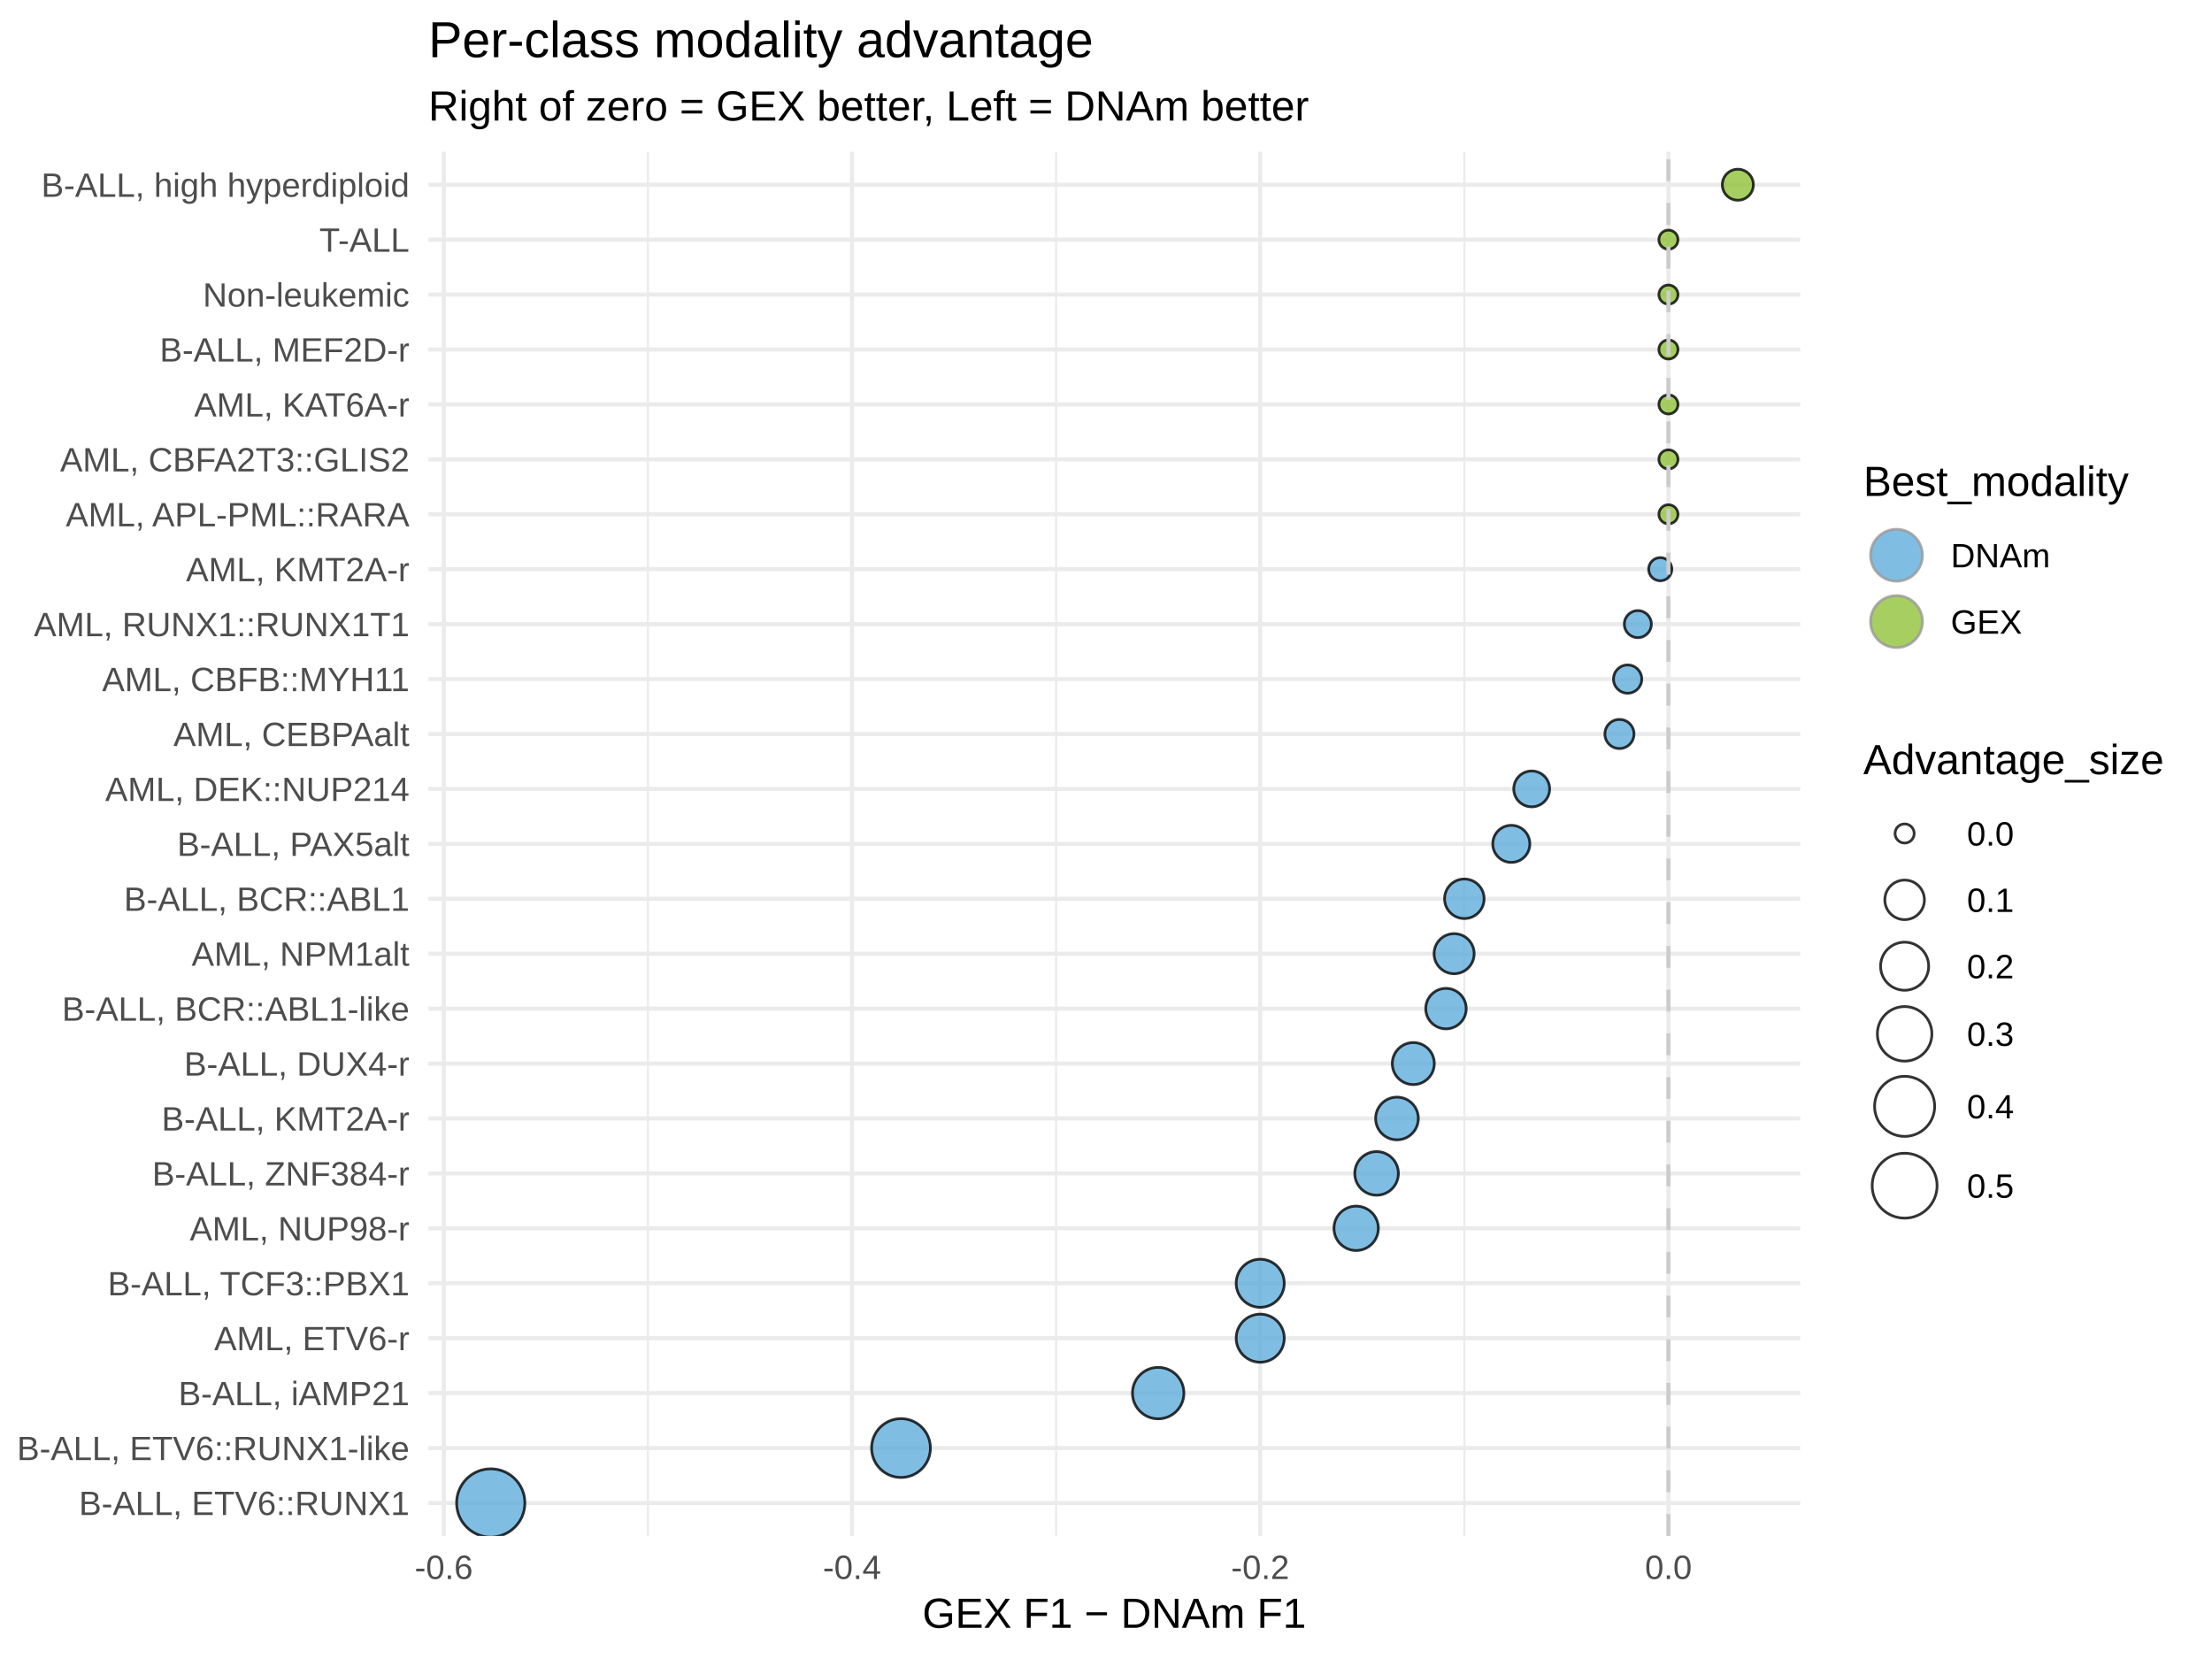
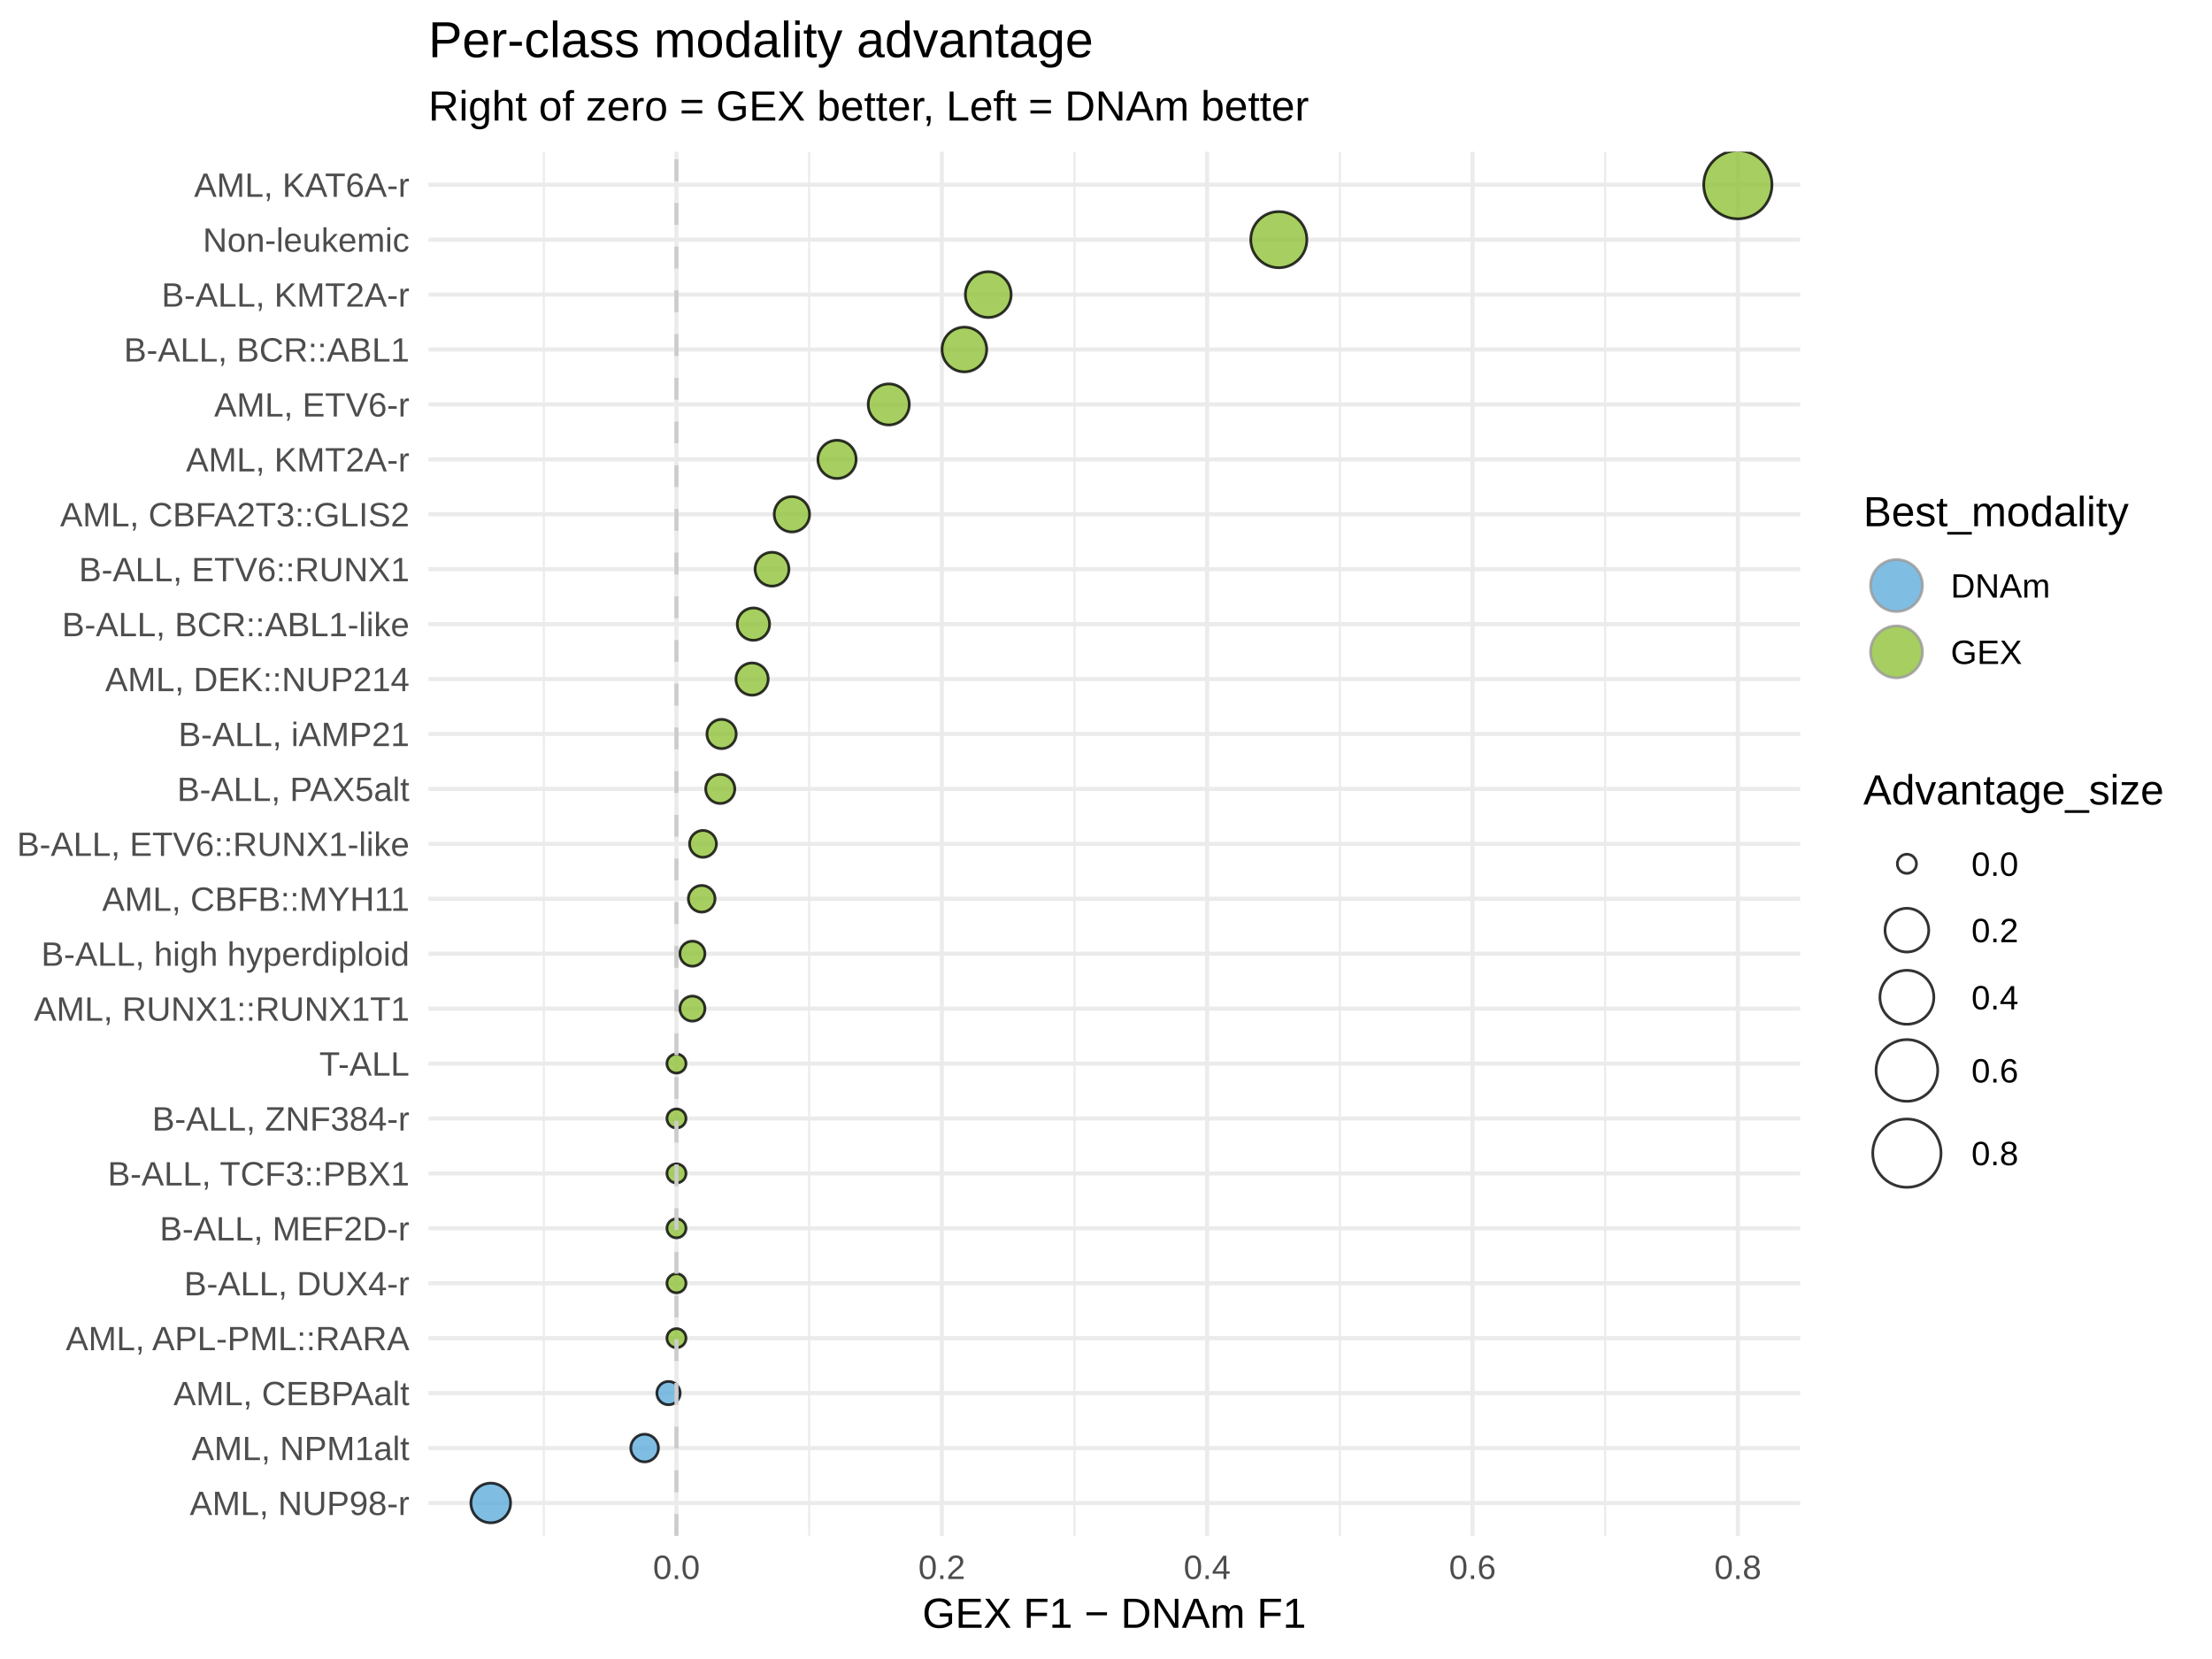
<svg xmlns="http://www.w3.org/2000/svg" class="svglite" width="576.00pt" height="432.00pt" viewBox="0 0 576.00 432.00">
  <defs>
    <style type="text/css">
    .svglite line, .svglite polyline, .svglite polygon, .svglite path, .svglite rect, .svglite circle {
      fill: none;
      stroke: #000000;
      stroke-linecap: round;
      stroke-linejoin: round;
      stroke-miterlimit: 10.00;
    }
    .svglite text {
      white-space: pre;
    }
  </style>
  </defs>
  <rect width="100%" height="100%" style="stroke: none; fill: #FFFFFF;" />
  <defs>
    <clipPath id="cpMC4wMHw1NzYuMDB8MC4wMHw0MzIuMDA=">
      <rect x="0.00" y="0.00" width="576.00" height="432.00" />
    </clipPath>
  </defs>
  <g clip-path="url(#cpMC4wMHw1NzYuMDB8MC4wMHw0MzIuMDA=)">
    <rect x="-0" y="0.00" width="576.00" height="432.00" style="stroke-width: 1.07; stroke: none; fill: #FFFFFF;" />
  </g>
  <defs>
    <clipPath id="cpMTExLjU1fDQ2OC43N3wzOS41MnwzOTkuOTU=">
      <rect x="111.55" y="39.52" width="357.22" height="360.43" />
    </clipPath>
  </defs>
  <g clip-path="url(#cpMTExLjU1fDQ2OC43N3wzOS41MnwzOTkuOTU=)">
-     <polyline points="168.71,399.95 168.71,39.52 " style="stroke-width: 0.53; stroke: #EBEBEB; stroke-linecap: butt;" />
-     <polyline points="275.01,399.95 275.01,39.52 " style="stroke-width: 0.53; stroke: #EBEBEB; stroke-linecap: butt;" />
-     <polyline points="381.31,399.95 381.31,39.52 " style="stroke-width: 0.53; stroke: #EBEBEB; stroke-linecap: butt;" />
+     <polyline points="141.61,399.95 141.61,39.52 " style="stroke-width: 0.53; stroke: #EBEBEB; stroke-linecap: butt;" />
+     <polyline points="210.70,399.95 210.70,39.52 " style="stroke-width: 0.53; stroke: #EBEBEB; stroke-linecap: butt;" />
+     <polyline points="279.80,399.95 279.80,39.52 " style="stroke-width: 0.53; stroke: #EBEBEB; stroke-linecap: butt;" />
+     <polyline points="348.89,399.95 348.89,39.52 " style="stroke-width: 0.53; stroke: #EBEBEB; stroke-linecap: butt;" />
+     <polyline points="417.98,399.95 417.98,39.52 " style="stroke-width: 0.53; stroke: #EBEBEB; stroke-linecap: butt;" />
    <polyline points="111.55,391.37 468.77,391.37 " style="stroke-width: 1.07; stroke: #EBEBEB; stroke-linecap: butt;" />
    <polyline points="111.55,377.07 468.77,377.07 " style="stroke-width: 1.07; stroke: #EBEBEB; stroke-linecap: butt;" />
    <polyline points="111.55,362.76 468.77,362.76 " style="stroke-width: 1.07; stroke: #EBEBEB; stroke-linecap: butt;" />
    <polyline points="111.55,348.46 468.77,348.46 " style="stroke-width: 1.07; stroke: #EBEBEB; stroke-linecap: butt;" />
    <polyline points="111.55,334.16 468.77,334.16 " style="stroke-width: 1.07; stroke: #EBEBEB; stroke-linecap: butt;" />
    <polyline points="111.55,319.85 468.77,319.85 " style="stroke-width: 1.07; stroke: #EBEBEB; stroke-linecap: butt;" />
    <polyline points="111.55,305.55 468.77,305.55 " style="stroke-width: 1.07; stroke: #EBEBEB; stroke-linecap: butt;" />
    <polyline points="111.55,291.25 468.77,291.25 " style="stroke-width: 1.07; stroke: #EBEBEB; stroke-linecap: butt;" />
    <polyline points="111.55,276.95 468.77,276.95 " style="stroke-width: 1.07; stroke: #EBEBEB; stroke-linecap: butt;" />
    <polyline points="111.55,262.64 468.77,262.64 " style="stroke-width: 1.07; stroke: #EBEBEB; stroke-linecap: butt;" />
    <polyline points="111.55,248.34 468.77,248.34 " style="stroke-width: 1.07; stroke: #EBEBEB; stroke-linecap: butt;" />
    <polyline points="111.55,234.04 468.77,234.04 " style="stroke-width: 1.07; stroke: #EBEBEB; stroke-linecap: butt;" />
    <polyline points="111.55,219.74 468.77,219.74 " style="stroke-width: 1.07; stroke: #EBEBEB; stroke-linecap: butt;" />
    <polyline points="111.55,205.43 468.77,205.43 " style="stroke-width: 1.07; stroke: #EBEBEB; stroke-linecap: butt;" />
    <polyline points="111.55,191.13 468.77,191.13 " style="stroke-width: 1.07; stroke: #EBEBEB; stroke-linecap: butt;" />
    <polyline points="111.55,176.83 468.77,176.83 " style="stroke-width: 1.07; stroke: #EBEBEB; stroke-linecap: butt;" />
    <polyline points="111.55,162.52 468.77,162.52 " style="stroke-width: 1.07; stroke: #EBEBEB; stroke-linecap: butt;" />
    <polyline points="111.55,148.22 468.77,148.22 " style="stroke-width: 1.07; stroke: #EBEBEB; stroke-linecap: butt;" />
    <polyline points="111.55,133.92 468.77,133.92 " style="stroke-width: 1.07; stroke: #EBEBEB; stroke-linecap: butt;" />
    <polyline points="111.55,119.62 468.77,119.62 " style="stroke-width: 1.07; stroke: #EBEBEB; stroke-linecap: butt;" />
    <polyline points="111.55,105.31 468.77,105.31 " style="stroke-width: 1.07; stroke: #EBEBEB; stroke-linecap: butt;" />
    <polyline points="111.55,91.01 468.77,91.01 " style="stroke-width: 1.07; stroke: #EBEBEB; stroke-linecap: butt;" />
    <polyline points="111.55,76.71 468.77,76.71 " style="stroke-width: 1.07; stroke: #EBEBEB; stroke-linecap: butt;" />
    <polyline points="111.55,62.41 468.77,62.41 " style="stroke-width: 1.07; stroke: #EBEBEB; stroke-linecap: butt;" />
    <polyline points="111.55,48.10 468.77,48.10 " style="stroke-width: 1.07; stroke: #EBEBEB; stroke-linecap: butt;" />
-     <polyline points="115.56,399.95 115.56,39.52 " style="stroke-width: 1.07; stroke: #EBEBEB; stroke-linecap: butt;" />
-     <polyline points="221.86,399.95 221.86,39.52 " style="stroke-width: 1.07; stroke: #EBEBEB; stroke-linecap: butt;" />
-     <polyline points="328.16,399.95 328.16,39.52 " style="stroke-width: 1.07; stroke: #EBEBEB; stroke-linecap: butt;" />
-     <polyline points="434.46,399.95 434.46,39.52 " style="stroke-width: 1.07; stroke: #EBEBEB; stroke-linecap: butt;" />
-     <circle cx="434.46" cy="133.92" r="2.49" style="stroke-width: 0.71; stroke: #000000; stroke-opacity: 0.80; fill: #90C23A; fill-opacity: 0.80;" />
-     <circle cx="434.46" cy="119.62" r="2.49" style="stroke-width: 0.71; stroke: #000000; stroke-opacity: 0.80; fill: #90C23A; fill-opacity: 0.80;" />
-     <circle cx="423.83" cy="176.83" r="3.68" style="stroke-width: 0.71; stroke: #000000; stroke-opacity: 0.80; fill: #60ACDA; fill-opacity: 0.80;" />
-     <circle cx="421.70" cy="191.13" r="3.79" style="stroke-width: 0.71; stroke: #000000; stroke-opacity: 0.80; fill: #60ACDA; fill-opacity: 0.80;" />
-     <circle cx="398.85" cy="205.43" r="4.67" style="stroke-width: 0.71; stroke: #000000; stroke-opacity: 0.80; fill: #60ACDA; fill-opacity: 0.80;" />
-     <circle cx="328.16" cy="348.46" r="6.26" style="stroke-width: 0.71; stroke: #000000; stroke-opacity: 0.80; fill: #60ACDA; fill-opacity: 0.80;" />
-     <circle cx="434.46" cy="105.31" r="2.49" style="stroke-width: 0.71; stroke: #000000; stroke-opacity: 0.80; fill: #90C23A; fill-opacity: 0.80;" />
-     <circle cx="432.33" cy="148.22" r="3.02" style="stroke-width: 0.71; stroke: #000000; stroke-opacity: 0.80; fill: #60ACDA; fill-opacity: 0.80;" />
-     <circle cx="378.65" cy="248.34" r="5.22" style="stroke-width: 0.71; stroke: #000000; stroke-opacity: 0.80; fill: #60ACDA; fill-opacity: 0.80;" />
-     <circle cx="353.14" cy="319.85" r="5.78" style="stroke-width: 0.71; stroke: #000000; stroke-opacity: 0.80; fill: #60ACDA; fill-opacity: 0.80;" />
-     <circle cx="426.49" cy="162.52" r="3.52" style="stroke-width: 0.71; stroke: #000000; stroke-opacity: 0.80; fill: #60ACDA; fill-opacity: 0.80;" />
-     <circle cx="381.31" cy="234.04" r="5.15" style="stroke-width: 0.71; stroke: #000000; stroke-opacity: 0.80; fill: #60ACDA; fill-opacity: 0.80;" />
-     <circle cx="376.53" cy="262.64" r="5.27" style="stroke-width: 0.71; stroke: #000000; stroke-opacity: 0.80; fill: #60ACDA; fill-opacity: 0.80;" />
-     <circle cx="368.02" cy="276.95" r="5.47" style="stroke-width: 0.71; stroke: #000000; stroke-opacity: 0.80; fill: #60ACDA; fill-opacity: 0.80;" />
-     <circle cx="127.79" cy="391.37" r="8.89" style="stroke-width: 0.71; stroke: #000000; stroke-opacity: 0.80; fill: #60ACDA; fill-opacity: 0.80;" />
-     <circle cx="234.62" cy="377.07" r="7.66" style="stroke-width: 0.71; stroke: #000000; stroke-opacity: 0.80; fill: #60ACDA; fill-opacity: 0.80;" />
-     <circle cx="452.53" cy="48.10" r="4.04" style="stroke-width: 0.71; stroke: #000000; stroke-opacity: 0.80; fill: #90C23A; fill-opacity: 0.80;" />
-     <circle cx="301.59" cy="362.76" r="6.70" style="stroke-width: 0.71; stroke: #000000; stroke-opacity: 0.80; fill: #60ACDA; fill-opacity: 0.80;" />
-     <circle cx="363.77" cy="291.25" r="5.56" style="stroke-width: 0.71; stroke: #000000; stroke-opacity: 0.80; fill: #60ACDA; fill-opacity: 0.80;" />
-     <circle cx="434.46" cy="91.01" r="2.49" style="stroke-width: 0.71; stroke: #000000; stroke-opacity: 0.80; fill: #90C23A; fill-opacity: 0.80;" />
-     <circle cx="393.54" cy="219.74" r="4.83" style="stroke-width: 0.71; stroke: #000000; stroke-opacity: 0.80; fill: #60ACDA; fill-opacity: 0.80;" />
-     <circle cx="328.16" cy="334.16" r="6.26" style="stroke-width: 0.71; stroke: #000000; stroke-opacity: 0.80; fill: #60ACDA; fill-opacity: 0.80;" />
-     <circle cx="358.46" cy="305.55" r="5.68" style="stroke-width: 0.71; stroke: #000000; stroke-opacity: 0.80; fill: #60ACDA; fill-opacity: 0.80;" />
-     <circle cx="434.46" cy="76.71" r="2.49" style="stroke-width: 0.71; stroke: #000000; stroke-opacity: 0.80; fill: #90C23A; fill-opacity: 0.80;" />
-     <circle cx="434.46" cy="62.41" r="2.49" style="stroke-width: 0.71; stroke: #000000; stroke-opacity: 0.80; fill: #90C23A; fill-opacity: 0.80;" />
-     <line x1="434.46" y1="399.95" x2="434.46" y2="39.52" style="stroke-width: 1.07; stroke: #CCCCCC; stroke-dasharray: 5.69,5.69; stroke-linecap: butt;" />
+     <polyline points="176.15,399.95 176.15,39.52 " style="stroke-width: 1.07; stroke: #EBEBEB; stroke-linecap: butt;" />
+     <polyline points="245.25,399.95 245.25,39.52 " style="stroke-width: 1.07; stroke: #EBEBEB; stroke-linecap: butt;" />
+     <polyline points="314.34,399.95 314.34,39.52 " style="stroke-width: 1.07; stroke: #EBEBEB; stroke-linecap: butt;" />
+     <polyline points="383.44,399.95 383.44,39.52 " style="stroke-width: 1.07; stroke: #EBEBEB; stroke-linecap: butt;" />
+     <polyline points="452.53,399.95 452.53,39.52 " style="stroke-width: 1.07; stroke: #EBEBEB; stroke-linecap: butt;" />
+     <circle cx="176.15" cy="348.46" r="2.49" style="stroke-width: 0.71; stroke: #000000; stroke-opacity: 0.80; fill: #90C23A; fill-opacity: 0.80;" />
+     <circle cx="206.21" cy="133.92" r="4.60" style="stroke-width: 0.71; stroke: #000000; stroke-opacity: 0.80; fill: #90C23A; fill-opacity: 0.80;" />
+     <circle cx="182.72" cy="234.04" r="3.47" style="stroke-width: 0.71; stroke: #000000; stroke-opacity: 0.80; fill: #90C23A; fill-opacity: 0.80;" />
+     <circle cx="174.08" cy="362.76" r="3.04" style="stroke-width: 0.71; stroke: #000000; stroke-opacity: 0.80; fill: #60ACDA; fill-opacity: 0.80;" />
+     <circle cx="195.84" cy="176.83" r="4.20" style="stroke-width: 0.71; stroke: #000000; stroke-opacity: 0.80; fill: #90C23A; fill-opacity: 0.80;" />
+     <circle cx="231.43" cy="105.31" r="5.35" style="stroke-width: 0.71; stroke: #000000; stroke-opacity: 0.80; fill: #90C23A; fill-opacity: 0.80;" />
+     <circle cx="452.53" cy="48.10" r="8.89" style="stroke-width: 0.71; stroke: #000000; stroke-opacity: 0.80; fill: #90C23A; fill-opacity: 0.80;" />
+     <circle cx="217.96" cy="119.62" r="4.98" style="stroke-width: 0.71; stroke: #000000; stroke-opacity: 0.80; fill: #90C23A; fill-opacity: 0.80;" />
+     <circle cx="167.86" cy="377.07" r="3.60" style="stroke-width: 0.71; stroke: #000000; stroke-opacity: 0.80; fill: #60ACDA; fill-opacity: 0.80;" />
+     <circle cx="127.79" cy="391.37" r="5.17" style="stroke-width: 0.71; stroke: #000000; stroke-opacity: 0.80; fill: #60ACDA; fill-opacity: 0.80;" />
+     <circle cx="180.30" cy="262.64" r="3.27" style="stroke-width: 0.71; stroke: #000000; stroke-opacity: 0.80; fill: #90C23A; fill-opacity: 0.80;" />
+     <circle cx="251.12" cy="91.01" r="5.82" style="stroke-width: 0.71; stroke: #000000; stroke-opacity: 0.80; fill: #90C23A; fill-opacity: 0.80;" />
+     <circle cx="196.19" cy="162.52" r="4.21" style="stroke-width: 0.71; stroke: #000000; stroke-opacity: 0.80; fill: #90C23A; fill-opacity: 0.80;" />
+     <circle cx="176.15" cy="334.16" r="2.49" style="stroke-width: 0.71; stroke: #000000; stroke-opacity: 0.80; fill: #90C23A; fill-opacity: 0.80;" />
+     <circle cx="201.03" cy="148.22" r="4.41" style="stroke-width: 0.71; stroke: #000000; stroke-opacity: 0.80; fill: #90C23A; fill-opacity: 0.80;" />
+     <circle cx="183.06" cy="219.74" r="3.50" style="stroke-width: 0.71; stroke: #000000; stroke-opacity: 0.80; fill: #90C23A; fill-opacity: 0.80;" />
+     <circle cx="180.30" cy="248.34" r="3.27" style="stroke-width: 0.71; stroke: #000000; stroke-opacity: 0.80; fill: #90C23A; fill-opacity: 0.80;" />
+     <circle cx="187.90" cy="191.13" r="3.81" style="stroke-width: 0.71; stroke: #000000; stroke-opacity: 0.80; fill: #90C23A; fill-opacity: 0.80;" />
+     <circle cx="257.34" cy="76.71" r="5.96" style="stroke-width: 0.71; stroke: #000000; stroke-opacity: 0.80; fill: #90C23A; fill-opacity: 0.80;" />
+     <circle cx="176.15" cy="319.85" r="2.49" style="stroke-width: 0.71; stroke: #000000; stroke-opacity: 0.80; fill: #90C23A; fill-opacity: 0.80;" />
+     <circle cx="187.55" cy="205.43" r="3.79" style="stroke-width: 0.71; stroke: #000000; stroke-opacity: 0.80; fill: #90C23A; fill-opacity: 0.80;" />
+     <circle cx="176.15" cy="305.55" r="2.49" style="stroke-width: 0.71; stroke: #000000; stroke-opacity: 0.80; fill: #90C23A; fill-opacity: 0.80;" />
+     <circle cx="176.15" cy="291.25" r="2.49" style="stroke-width: 0.71; stroke: #000000; stroke-opacity: 0.80; fill: #90C23A; fill-opacity: 0.80;" />
+     <circle cx="333.00" cy="62.41" r="7.31" style="stroke-width: 0.71; stroke: #000000; stroke-opacity: 0.80; fill: #90C23A; fill-opacity: 0.80;" />
+     <circle cx="176.15" cy="276.95" r="2.49" style="stroke-width: 0.71; stroke: #000000; stroke-opacity: 0.80; fill: #90C23A; fill-opacity: 0.80;" />
+     <line x1="176.15" y1="399.95" x2="176.15" y2="39.52" style="stroke-width: 1.07; stroke: #CCCCCC; stroke-dasharray: 5.69,5.69; stroke-linecap: butt;" />
  </g>
  <g clip-path="url(#cpMC4wMHw1NzYuMDB8MC4wMHw0MzIuMDA=)">
-     <text x="106.62" y="394.51" text-anchor="end" style="font-size: 8.80px;fill: #4D4D4D; font-family: &quot;Arimo&quot;;" textLength="81.60px" lengthAdjust="spacingAndGlyphs">B-ALL, ETV6::RUNX1</text>
-     <text x="106.62" y="380.21" text-anchor="end" style="font-size: 8.80px;fill: #4D4D4D; font-family: &quot;Arimo&quot;;" textLength="98.63px" lengthAdjust="spacingAndGlyphs">B-ALL, ETV6::RUNX1-like</text>
-     <text x="106.62" y="365.91" text-anchor="end" style="font-size: 8.80px;fill: #4D4D4D; font-family: &quot;Arimo&quot;;" textLength="59.28px" lengthAdjust="spacingAndGlyphs">B-ALL, iAMP21</text>
-     <text x="106.62" y="351.60" text-anchor="end" style="font-size: 8.80px;fill: #4D4D4D; font-family: &quot;Arimo&quot;;" textLength="49.41px" lengthAdjust="spacingAndGlyphs">AML, ETV6-r</text>
-     <text x="106.62" y="337.30" text-anchor="end" style="font-size: 8.80px;fill: #4D4D4D; font-family: &quot;Arimo&quot;;" textLength="74.01px" lengthAdjust="spacingAndGlyphs">B-ALL, TCF3::PBX1</text>
-     <text x="106.62" y="323.00" text-anchor="end" style="font-size: 8.80px;fill: #4D4D4D; font-family: &quot;Arimo&quot;;" textLength="57.82px" lengthAdjust="spacingAndGlyphs">AML, NUP98-r</text>
-     <text x="106.62" y="308.69" text-anchor="end" style="font-size: 8.80px;fill: #4D4D4D; font-family: &quot;Arimo&quot;;" textLength="65.88px" lengthAdjust="spacingAndGlyphs">B-ALL, ZNF384-r</text>
-     <text x="106.62" y="294.39" text-anchor="end" style="font-size: 8.80px;fill: #4D4D4D; font-family: &quot;Arimo&quot;;" textLength="63.46px" lengthAdjust="spacingAndGlyphs">B-ALL, KMT2A-r</text>
-     <text x="106.62" y="280.09" text-anchor="end" style="font-size: 8.80px;fill: #4D4D4D; font-family: &quot;Arimo&quot;;" textLength="57.54px" lengthAdjust="spacingAndGlyphs">B-ALL, DUX4-r</text>
-     <text x="106.62" y="265.79" text-anchor="end" style="font-size: 8.80px;fill: #4D4D4D; font-family: &quot;Arimo&quot;;" textLength="87.49px" lengthAdjust="spacingAndGlyphs">B-ALL, BCR::ABL1-like</text>
-     <text x="106.62" y="251.48" text-anchor="end" style="font-size: 8.80px;fill: #4D4D4D; font-family: &quot;Arimo&quot;;" textLength="58.25px" lengthAdjust="spacingAndGlyphs">AML, NPM1alt</text>
-     <text x="106.62" y="237.18" text-anchor="end" style="font-size: 8.80px;fill: #4D4D4D; font-family: &quot;Arimo&quot;;" textLength="70.47px" lengthAdjust="spacingAndGlyphs">B-ALL, BCR::ABL1</text>
-     <text x="106.62" y="222.88" text-anchor="end" style="font-size: 8.80px;fill: #4D4D4D; font-family: &quot;Arimo&quot;;" textLength="59.54px" lengthAdjust="spacingAndGlyphs">B-ALL, PAX5alt</text>
-     <text x="106.62" y="208.58" text-anchor="end" style="font-size: 8.80px;fill: #4D4D4D; font-family: &quot;Arimo&quot;;" textLength="77.85px" lengthAdjust="spacingAndGlyphs">AML, DEK::NUP214</text>
-     <text x="106.62" y="194.27" text-anchor="end" style="font-size: 8.80px;fill: #4D4D4D; font-family: &quot;Arimo&quot;;" textLength="60.34px" lengthAdjust="spacingAndGlyphs">AML, CEBPAalt</text>
-     <text x="106.62" y="179.97" text-anchor="end" style="font-size: 8.80px;fill: #4D4D4D; font-family: &quot;Arimo&quot;;" textLength="78.66px" lengthAdjust="spacingAndGlyphs">AML, CBFB::MYH11</text>
-     <text x="106.62" y="165.67" text-anchor="end" style="font-size: 8.80px;fill: #4D4D4D; font-family: &quot;Arimo&quot;;" textLength="95.04px" lengthAdjust="spacingAndGlyphs">AML, RUNX1::RUNX1T1</text>
-     <text x="106.62" y="151.36" text-anchor="end" style="font-size: 8.80px;fill: #4D4D4D; font-family: &quot;Arimo&quot;;" textLength="58.28px" lengthAdjust="spacingAndGlyphs">AML, KMT2A-r</text>
-     <text x="106.62" y="137.06" text-anchor="end" style="font-size: 8.80px;fill: #4D4D4D; font-family: &quot;Arimo&quot;;" textLength="86.04px" lengthAdjust="spacingAndGlyphs">AML, APL-PML::RARA</text>
-     <text x="106.62" y="122.76" text-anchor="end" style="font-size: 8.80px;fill: #4D4D4D; font-family: &quot;Arimo&quot;;" textLength="87.83px" lengthAdjust="spacingAndGlyphs">AML, CBFA2T3::GLIS2</text>
-     <text x="106.62" y="108.46" text-anchor="end" style="font-size: 8.80px;fill: #4D4D4D; font-family: &quot;Arimo&quot;;" textLength="55.93px" lengthAdjust="spacingAndGlyphs">AML, KAT6A-r</text>
-     <text x="106.62" y="94.15" text-anchor="end" style="font-size: 8.80px;fill: #4D4D4D; font-family: &quot;Arimo&quot;;" textLength="63.38px" lengthAdjust="spacingAndGlyphs">B-ALL, MEF2D-r</text>
-     <text x="106.62" y="79.85" text-anchor="end" style="font-size: 8.80px;fill: #4D4D4D; font-family: &quot;Arimo&quot;;" textLength="57.30px" lengthAdjust="spacingAndGlyphs">Non-leukemic</text>
-     <text x="106.62" y="65.55" text-anchor="end" style="font-size: 8.80px;fill: #4D4D4D; font-family: &quot;Arimo&quot;;" textLength="22.56px" lengthAdjust="spacingAndGlyphs">T-ALL</text>
-     <text x="106.62" y="51.25" text-anchor="end" style="font-size: 8.80px;fill: #4D4D4D; font-family: &quot;Arimo&quot;;" textLength="101.14px" lengthAdjust="spacingAndGlyphs">B-ALL, high hyperdiploid</text>
-     <text x="115.56" y="411.17" text-anchor="middle" style="font-size: 8.80px;fill: #4D4D4D; font-family: &quot;Arimo&quot;;" textLength="15.25px" lengthAdjust="spacingAndGlyphs">-0.6</text>
-     <text x="221.86" y="411.17" text-anchor="middle" style="font-size: 8.80px;fill: #4D4D4D; font-family: &quot;Arimo&quot;;" textLength="15.25px" lengthAdjust="spacingAndGlyphs">-0.4</text>
-     <text x="328.16" y="411.17" text-anchor="middle" style="font-size: 8.80px;fill: #4D4D4D; font-family: &quot;Arimo&quot;;" textLength="15.25px" lengthAdjust="spacingAndGlyphs">-0.2</text>
-     <text x="434.46" y="411.17" text-anchor="middle" style="font-size: 8.80px;fill: #4D4D4D; font-family: &quot;Arimo&quot;;" textLength="12.42px" lengthAdjust="spacingAndGlyphs">0.0</text>
+     <text x="106.62" y="394.51" text-anchor="end" style="font-size: 8.80px;fill: #4D4D4D; font-family: &quot;Arimo&quot;;" textLength="57.82px" lengthAdjust="spacingAndGlyphs">AML, NUP98-r</text>
+     <text x="106.62" y="380.21" text-anchor="end" style="font-size: 8.80px;fill: #4D4D4D; font-family: &quot;Arimo&quot;;" textLength="58.25px" lengthAdjust="spacingAndGlyphs">AML, NPM1alt</text>
+     <text x="106.62" y="365.91" text-anchor="end" style="font-size: 8.80px;fill: #4D4D4D; font-family: &quot;Arimo&quot;;" textLength="60.34px" lengthAdjust="spacingAndGlyphs">AML, CEBPAalt</text>
+     <text x="106.62" y="351.60" text-anchor="end" style="font-size: 8.80px;fill: #4D4D4D; font-family: &quot;Arimo&quot;;" textLength="86.04px" lengthAdjust="spacingAndGlyphs">AML, APL-PML::RARA</text>
+     <text x="106.62" y="337.30" text-anchor="end" style="font-size: 8.80px;fill: #4D4D4D; font-family: &quot;Arimo&quot;;" textLength="57.54px" lengthAdjust="spacingAndGlyphs">B-ALL, DUX4-r</text>
+     <text x="106.62" y="323.00" text-anchor="end" style="font-size: 8.80px;fill: #4D4D4D; font-family: &quot;Arimo&quot;;" textLength="63.38px" lengthAdjust="spacingAndGlyphs">B-ALL, MEF2D-r</text>
+     <text x="106.62" y="308.69" text-anchor="end" style="font-size: 8.80px;fill: #4D4D4D; font-family: &quot;Arimo&quot;;" textLength="74.01px" lengthAdjust="spacingAndGlyphs">B-ALL, TCF3::PBX1</text>
+     <text x="106.62" y="294.39" text-anchor="end" style="font-size: 8.80px;fill: #4D4D4D; font-family: &quot;Arimo&quot;;" textLength="65.88px" lengthAdjust="spacingAndGlyphs">B-ALL, ZNF384-r</text>
+     <text x="106.62" y="280.09" text-anchor="end" style="font-size: 8.80px;fill: #4D4D4D; font-family: &quot;Arimo&quot;;" textLength="22.56px" lengthAdjust="spacingAndGlyphs">T-ALL</text>
+     <text x="106.62" y="265.79" text-anchor="end" style="font-size: 8.80px;fill: #4D4D4D; font-family: &quot;Arimo&quot;;" textLength="95.04px" lengthAdjust="spacingAndGlyphs">AML, RUNX1::RUNX1T1</text>
+     <text x="106.62" y="251.48" text-anchor="end" style="font-size: 8.80px;fill: #4D4D4D; font-family: &quot;Arimo&quot;;" textLength="101.14px" lengthAdjust="spacingAndGlyphs">B-ALL, high hyperdiploid</text>
+     <text x="106.62" y="237.18" text-anchor="end" style="font-size: 8.80px;fill: #4D4D4D; font-family: &quot;Arimo&quot;;" textLength="78.66px" lengthAdjust="spacingAndGlyphs">AML, CBFB::MYH11</text>
+     <text x="106.62" y="222.88" text-anchor="end" style="font-size: 8.80px;fill: #4D4D4D; font-family: &quot;Arimo&quot;;" textLength="98.63px" lengthAdjust="spacingAndGlyphs">B-ALL, ETV6::RUNX1-like</text>
+     <text x="106.62" y="208.58" text-anchor="end" style="font-size: 8.80px;fill: #4D4D4D; font-family: &quot;Arimo&quot;;" textLength="59.54px" lengthAdjust="spacingAndGlyphs">B-ALL, PAX5alt</text>
+     <text x="106.62" y="194.27" text-anchor="end" style="font-size: 8.80px;fill: #4D4D4D; font-family: &quot;Arimo&quot;;" textLength="59.28px" lengthAdjust="spacingAndGlyphs">B-ALL, iAMP21</text>
+     <text x="106.62" y="179.97" text-anchor="end" style="font-size: 8.80px;fill: #4D4D4D; font-family: &quot;Arimo&quot;;" textLength="77.85px" lengthAdjust="spacingAndGlyphs">AML, DEK::NUP214</text>
+     <text x="106.62" y="165.67" text-anchor="end" style="font-size: 8.80px;fill: #4D4D4D; font-family: &quot;Arimo&quot;;" textLength="87.49px" lengthAdjust="spacingAndGlyphs">B-ALL, BCR::ABL1-like</text>
+     <text x="106.62" y="151.36" text-anchor="end" style="font-size: 8.80px;fill: #4D4D4D; font-family: &quot;Arimo&quot;;" textLength="81.60px" lengthAdjust="spacingAndGlyphs">B-ALL, ETV6::RUNX1</text>
+     <text x="106.62" y="137.06" text-anchor="end" style="font-size: 8.80px;fill: #4D4D4D; font-family: &quot;Arimo&quot;;" textLength="87.83px" lengthAdjust="spacingAndGlyphs">AML, CBFA2T3::GLIS2</text>
+     <text x="106.62" y="122.76" text-anchor="end" style="font-size: 8.80px;fill: #4D4D4D; font-family: &quot;Arimo&quot;;" textLength="58.28px" lengthAdjust="spacingAndGlyphs">AML, KMT2A-r</text>
+     <text x="106.62" y="108.46" text-anchor="end" style="font-size: 8.80px;fill: #4D4D4D; font-family: &quot;Arimo&quot;;" textLength="49.41px" lengthAdjust="spacingAndGlyphs">AML, ETV6-r</text>
+     <text x="106.62" y="94.15" text-anchor="end" style="font-size: 8.80px;fill: #4D4D4D; font-family: &quot;Arimo&quot;;" textLength="70.47px" lengthAdjust="spacingAndGlyphs">B-ALL, BCR::ABL1</text>
+     <text x="106.62" y="79.85" text-anchor="end" style="font-size: 8.80px;fill: #4D4D4D; font-family: &quot;Arimo&quot;;" textLength="63.46px" lengthAdjust="spacingAndGlyphs">B-ALL, KMT2A-r</text>
+     <text x="106.62" y="65.55" text-anchor="end" style="font-size: 8.80px;fill: #4D4D4D; font-family: &quot;Arimo&quot;;" textLength="57.30px" lengthAdjust="spacingAndGlyphs">Non-leukemic</text>
+     <text x="106.62" y="51.25" text-anchor="end" style="font-size: 8.80px;fill: #4D4D4D; font-family: &quot;Arimo&quot;;" textLength="55.93px" lengthAdjust="spacingAndGlyphs">AML, KAT6A-r</text>
+     <text x="176.15" y="411.17" text-anchor="middle" style="font-size: 8.80px;fill: #4D4D4D; font-family: &quot;Arimo&quot;;" textLength="12.42px" lengthAdjust="spacingAndGlyphs">0.0</text>
+     <text x="245.25" y="411.17" text-anchor="middle" style="font-size: 8.80px;fill: #4D4D4D; font-family: &quot;Arimo&quot;;" textLength="12.42px" lengthAdjust="spacingAndGlyphs">0.2</text>
+     <text x="314.34" y="411.17" text-anchor="middle" style="font-size: 8.80px;fill: #4D4D4D; font-family: &quot;Arimo&quot;;" textLength="12.42px" lengthAdjust="spacingAndGlyphs">0.4</text>
+     <text x="383.44" y="411.17" text-anchor="middle" style="font-size: 8.80px;fill: #4D4D4D; font-family: &quot;Arimo&quot;;" textLength="12.42px" lengthAdjust="spacingAndGlyphs">0.6</text>
+     <text x="452.53" y="411.17" text-anchor="middle" style="font-size: 8.80px;fill: #4D4D4D; font-family: &quot;Arimo&quot;;" textLength="12.42px" lengthAdjust="spacingAndGlyphs">0.8</text>
    <text x="290.16" y="423.88" text-anchor="middle" style="font-size: 11.00px; font-family: &quot;Arimo&quot;;" textLength="96.30px" lengthAdjust="spacingAndGlyphs">GEX F1 − DNAm F1</text>
-     <text x="485.21" y="129.14" style="font-size: 11.00px; font-family: &quot;Arimo&quot;;" textLength="72.61px" lengthAdjust="spacingAndGlyphs">Best_modality</text>
-     <circle cx="493.85" cy="144.58" r="6.76" style="stroke-width: 0.71; stroke: #999999; stroke-opacity: 0.80; fill: #60ACDA; fill-opacity: 0.80;" />
-     <circle cx="493.85" cy="161.86" r="6.76" style="stroke-width: 0.71; stroke: #999999; stroke-opacity: 0.80; fill: #90C23A; fill-opacity: 0.80;" />
-     <text x="507.97" y="147.73" style="font-size: 8.80px; font-family: &quot;Arimo&quot;;" textLength="26.96px" lengthAdjust="spacingAndGlyphs">DNAm</text>
-     <text x="507.97" y="165.01" style="font-size: 8.80px; font-family: &quot;Arimo&quot;;" textLength="16.44px" lengthAdjust="spacingAndGlyphs">GEX</text>
-     <text x="485.21" y="201.60" style="font-size: 11.00px; font-family: &quot;Arimo&quot;;" textLength="79.83px" lengthAdjust="spacingAndGlyphs">Advantage_size</text>
-     <circle cx="495.96" cy="217.04" r="2.49" style="stroke-width: 0.71; stroke: #000000; stroke-opacity: 0.80;" />
-     <circle cx="495.96" cy="234.32" r="5.15" style="stroke-width: 0.71; stroke: #000000; stroke-opacity: 0.80;" />
-     <circle cx="495.96" cy="251.60" r="6.26" style="stroke-width: 0.71; stroke: #000000; stroke-opacity: 0.80;" />
-     <circle cx="495.96" cy="269.21" r="7.10" style="stroke-width: 0.71; stroke: #000000; stroke-opacity: 0.80;" />
-     <circle cx="495.96" cy="288.09" r="7.82" style="stroke-width: 0.71; stroke: #000000; stroke-opacity: 0.80;" />
-     <circle cx="495.96" cy="308.75" r="8.45" style="stroke-width: 0.71; stroke: #000000; stroke-opacity: 0.80;" />
-     <text x="512.19" y="220.18" style="font-size: 8.80px; font-family: &quot;Arimo&quot;;" textLength="12.42px" lengthAdjust="spacingAndGlyphs">0.0</text>
-     <text x="512.19" y="237.46" style="font-size: 8.80px; font-family: &quot;Arimo&quot;;" textLength="12.42px" lengthAdjust="spacingAndGlyphs">0.1</text>
-     <text x="512.19" y="254.74" style="font-size: 8.80px; font-family: &quot;Arimo&quot;;" textLength="12.42px" lengthAdjust="spacingAndGlyphs">0.2</text>
-     <text x="512.19" y="272.35" style="font-size: 8.80px; font-family: &quot;Arimo&quot;;" textLength="12.42px" lengthAdjust="spacingAndGlyphs">0.3</text>
-     <text x="512.19" y="291.23" style="font-size: 8.80px; font-family: &quot;Arimo&quot;;" textLength="12.42px" lengthAdjust="spacingAndGlyphs">0.4</text>
-     <text x="512.19" y="311.90" style="font-size: 8.80px; font-family: &quot;Arimo&quot;;" textLength="12.42px" lengthAdjust="spacingAndGlyphs">0.5</text>
+     <text x="485.21" y="137.03" style="font-size: 11.00px; font-family: &quot;Arimo&quot;;" textLength="72.61px" lengthAdjust="spacingAndGlyphs">Best_modality</text>
+     <circle cx="493.85" cy="152.47" r="6.76" style="stroke-width: 0.71; stroke: #999999; stroke-opacity: 0.80; fill: #60ACDA; fill-opacity: 0.80;" />
+     <circle cx="493.85" cy="169.75" r="6.76" style="stroke-width: 0.71; stroke: #999999; stroke-opacity: 0.80; fill: #90C23A; fill-opacity: 0.80;" />
+     <text x="507.97" y="155.61" style="font-size: 8.80px; font-family: &quot;Arimo&quot;;" textLength="26.96px" lengthAdjust="spacingAndGlyphs">DNAm</text>
+     <text x="507.97" y="172.89" style="font-size: 8.80px; font-family: &quot;Arimo&quot;;" textLength="16.44px" lengthAdjust="spacingAndGlyphs">GEX</text>
+     <text x="485.21" y="209.49" style="font-size: 11.00px; font-family: &quot;Arimo&quot;;" textLength="79.83px" lengthAdjust="spacingAndGlyphs">Advantage_size</text>
+     <circle cx="496.55" cy="224.93" r="2.49" style="stroke-width: 0.71; stroke: #000000; stroke-opacity: 0.80;" />
+     <circle cx="496.55" cy="242.21" r="5.69" style="stroke-width: 0.71; stroke: #000000; stroke-opacity: 0.80;" />
+     <circle cx="496.55" cy="259.69" r="7.02" style="stroke-width: 0.71; stroke: #000000; stroke-opacity: 0.80;" />
+     <circle cx="496.55" cy="278.74" r="8.03" style="stroke-width: 0.71; stroke: #000000; stroke-opacity: 0.80;" />
+     <circle cx="496.55" cy="300.28" r="8.89" style="stroke-width: 0.71; stroke: #000000; stroke-opacity: 0.80;" />
+     <text x="513.36" y="228.07" style="font-size: 8.80px; font-family: &quot;Arimo&quot;;" textLength="12.42px" lengthAdjust="spacingAndGlyphs">0.0</text>
+     <text x="513.36" y="245.35" style="font-size: 8.80px; font-family: &quot;Arimo&quot;;" textLength="12.42px" lengthAdjust="spacingAndGlyphs">0.2</text>
+     <text x="513.36" y="262.84" style="font-size: 8.80px; font-family: &quot;Arimo&quot;;" textLength="12.42px" lengthAdjust="spacingAndGlyphs">0.4</text>
+     <text x="513.36" y="281.88" style="font-size: 8.80px; font-family: &quot;Arimo&quot;;" textLength="12.42px" lengthAdjust="spacingAndGlyphs">0.6</text>
+     <text x="513.36" y="303.42" style="font-size: 8.80px; font-family: &quot;Arimo&quot;;" textLength="12.42px" lengthAdjust="spacingAndGlyphs">0.8</text>
    <text x="111.55" y="31.40" style="font-size: 11.00px; font-family: &quot;Arimo&quot;;" textLength="238.82px" lengthAdjust="spacingAndGlyphs">Right of zero = GEX better, Left = DNAm better</text>
    <text x="111.55" y="14.90" style="font-size: 13.20px; font-family: &quot;Arimo&quot;;" textLength="181.30px" lengthAdjust="spacingAndGlyphs">Per-class modality advantage</text>
  </g>
</svg>
